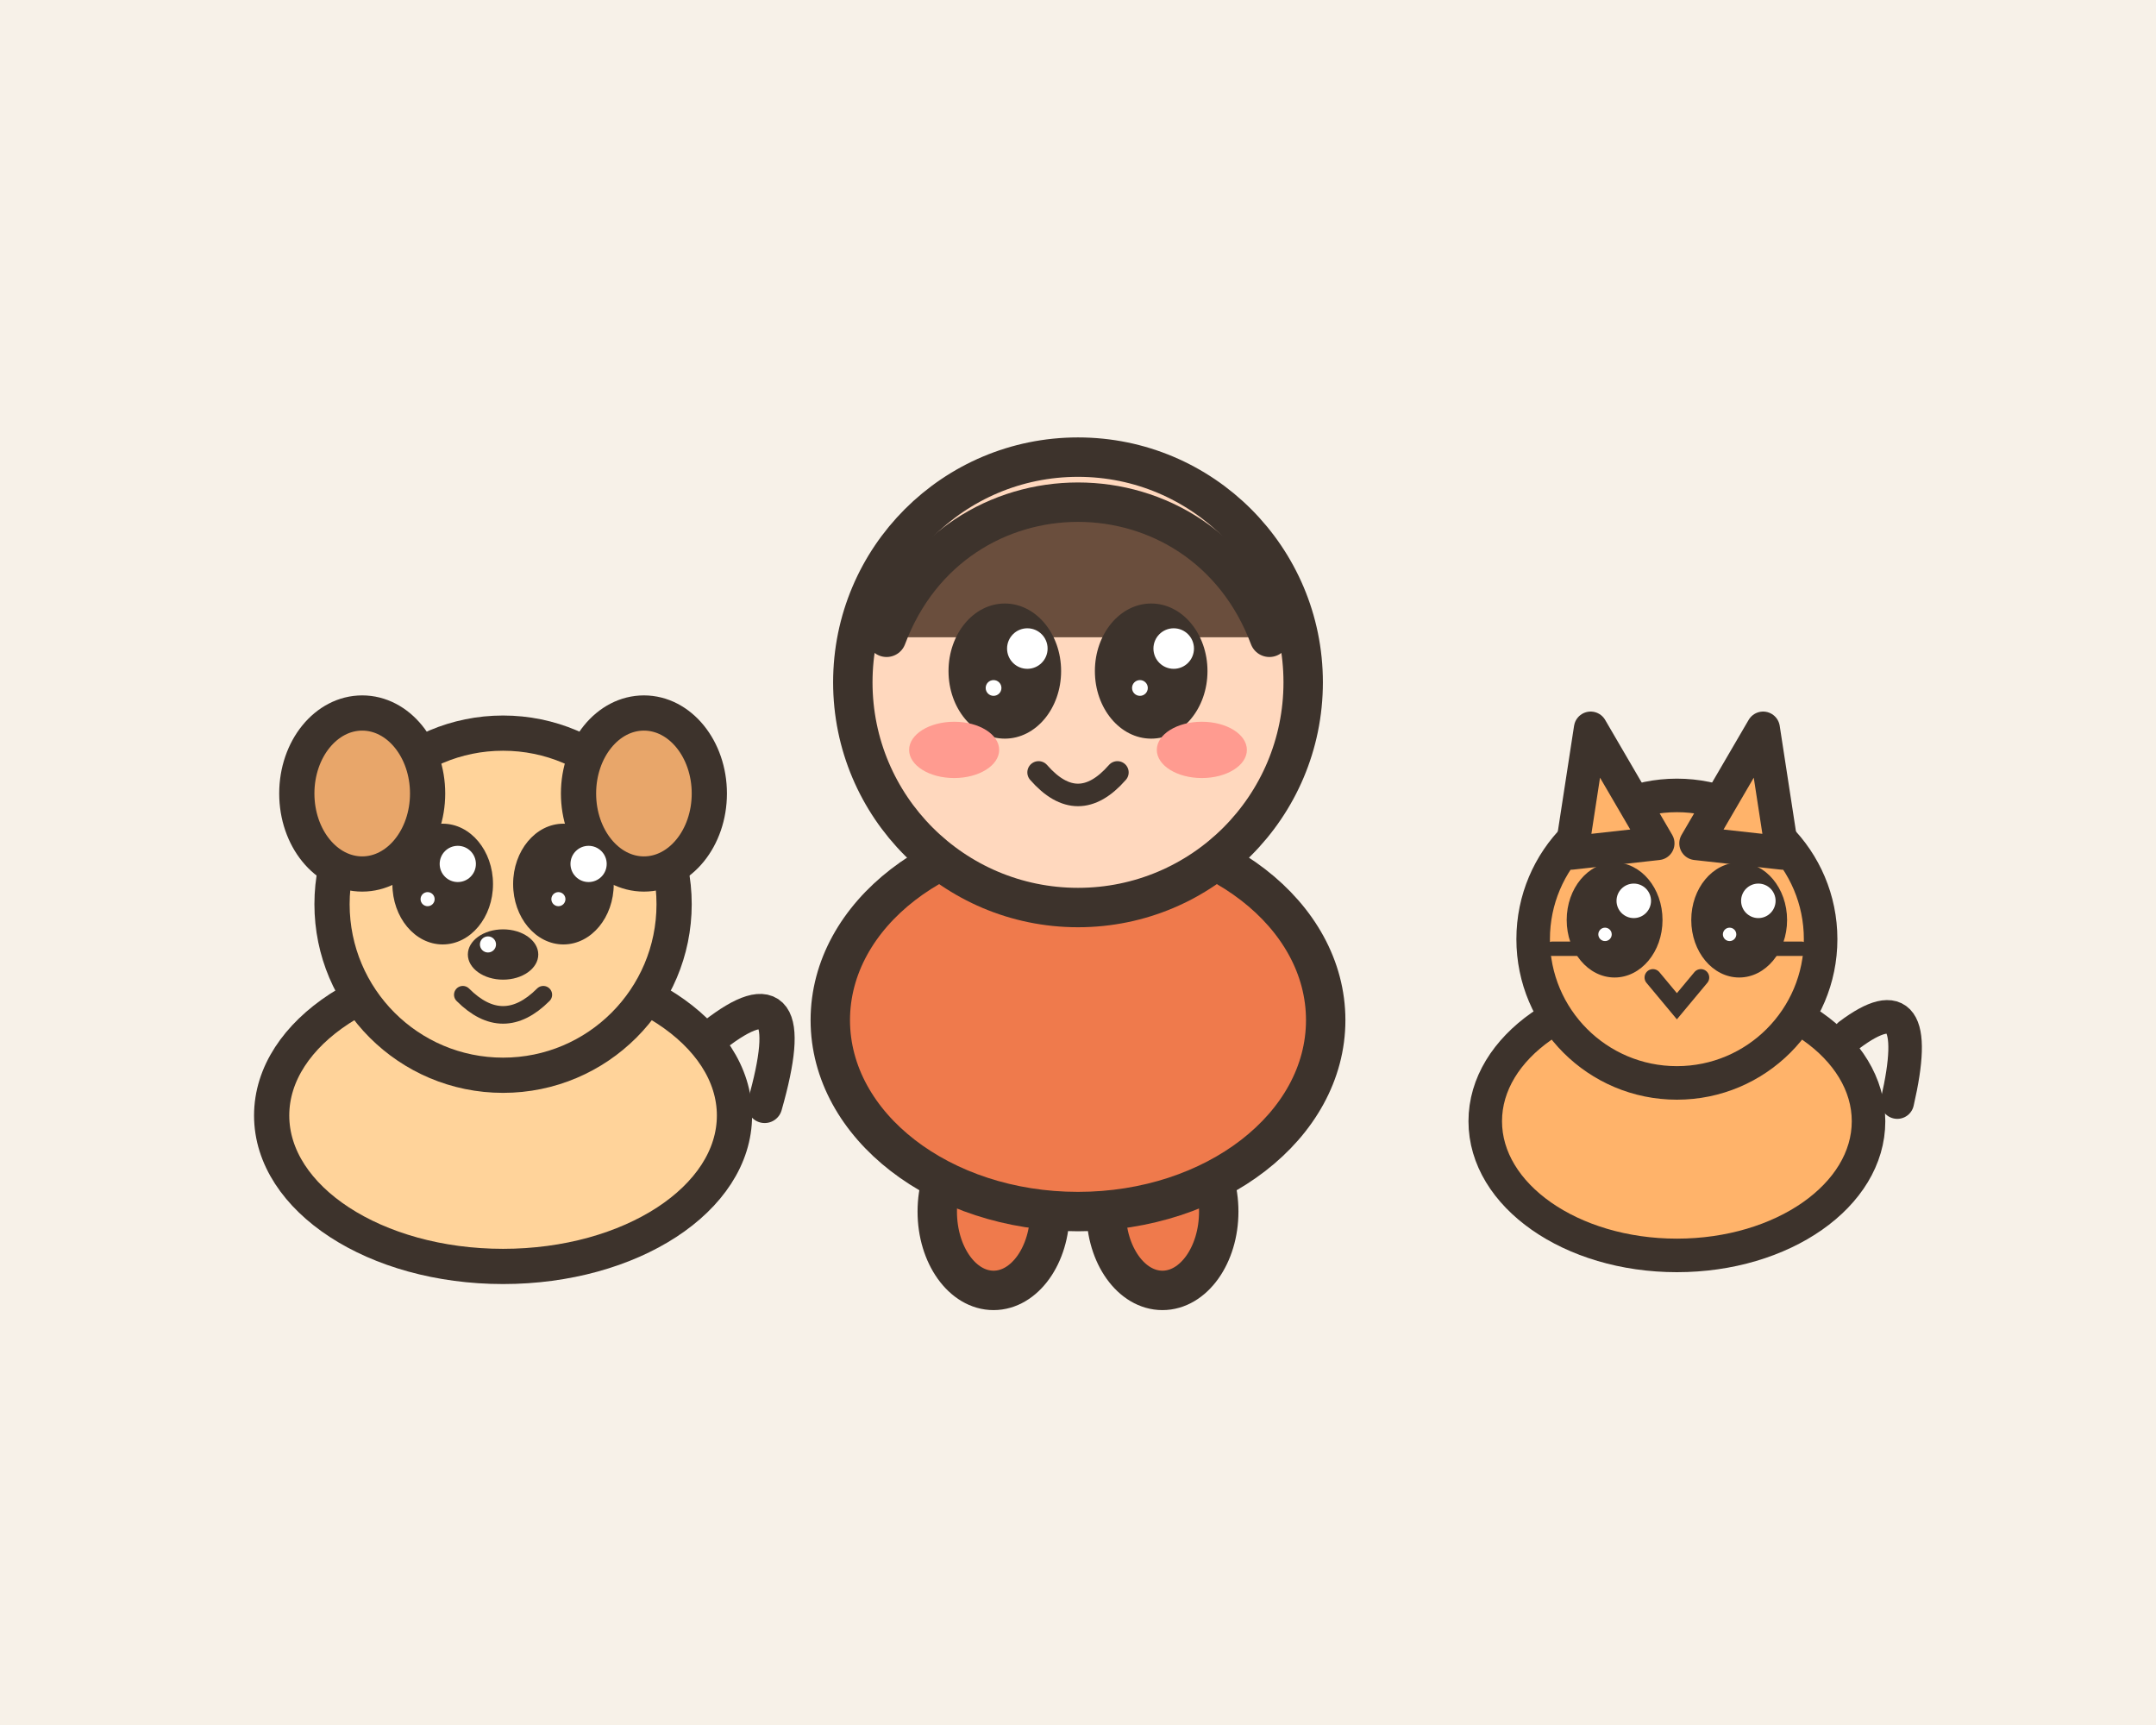
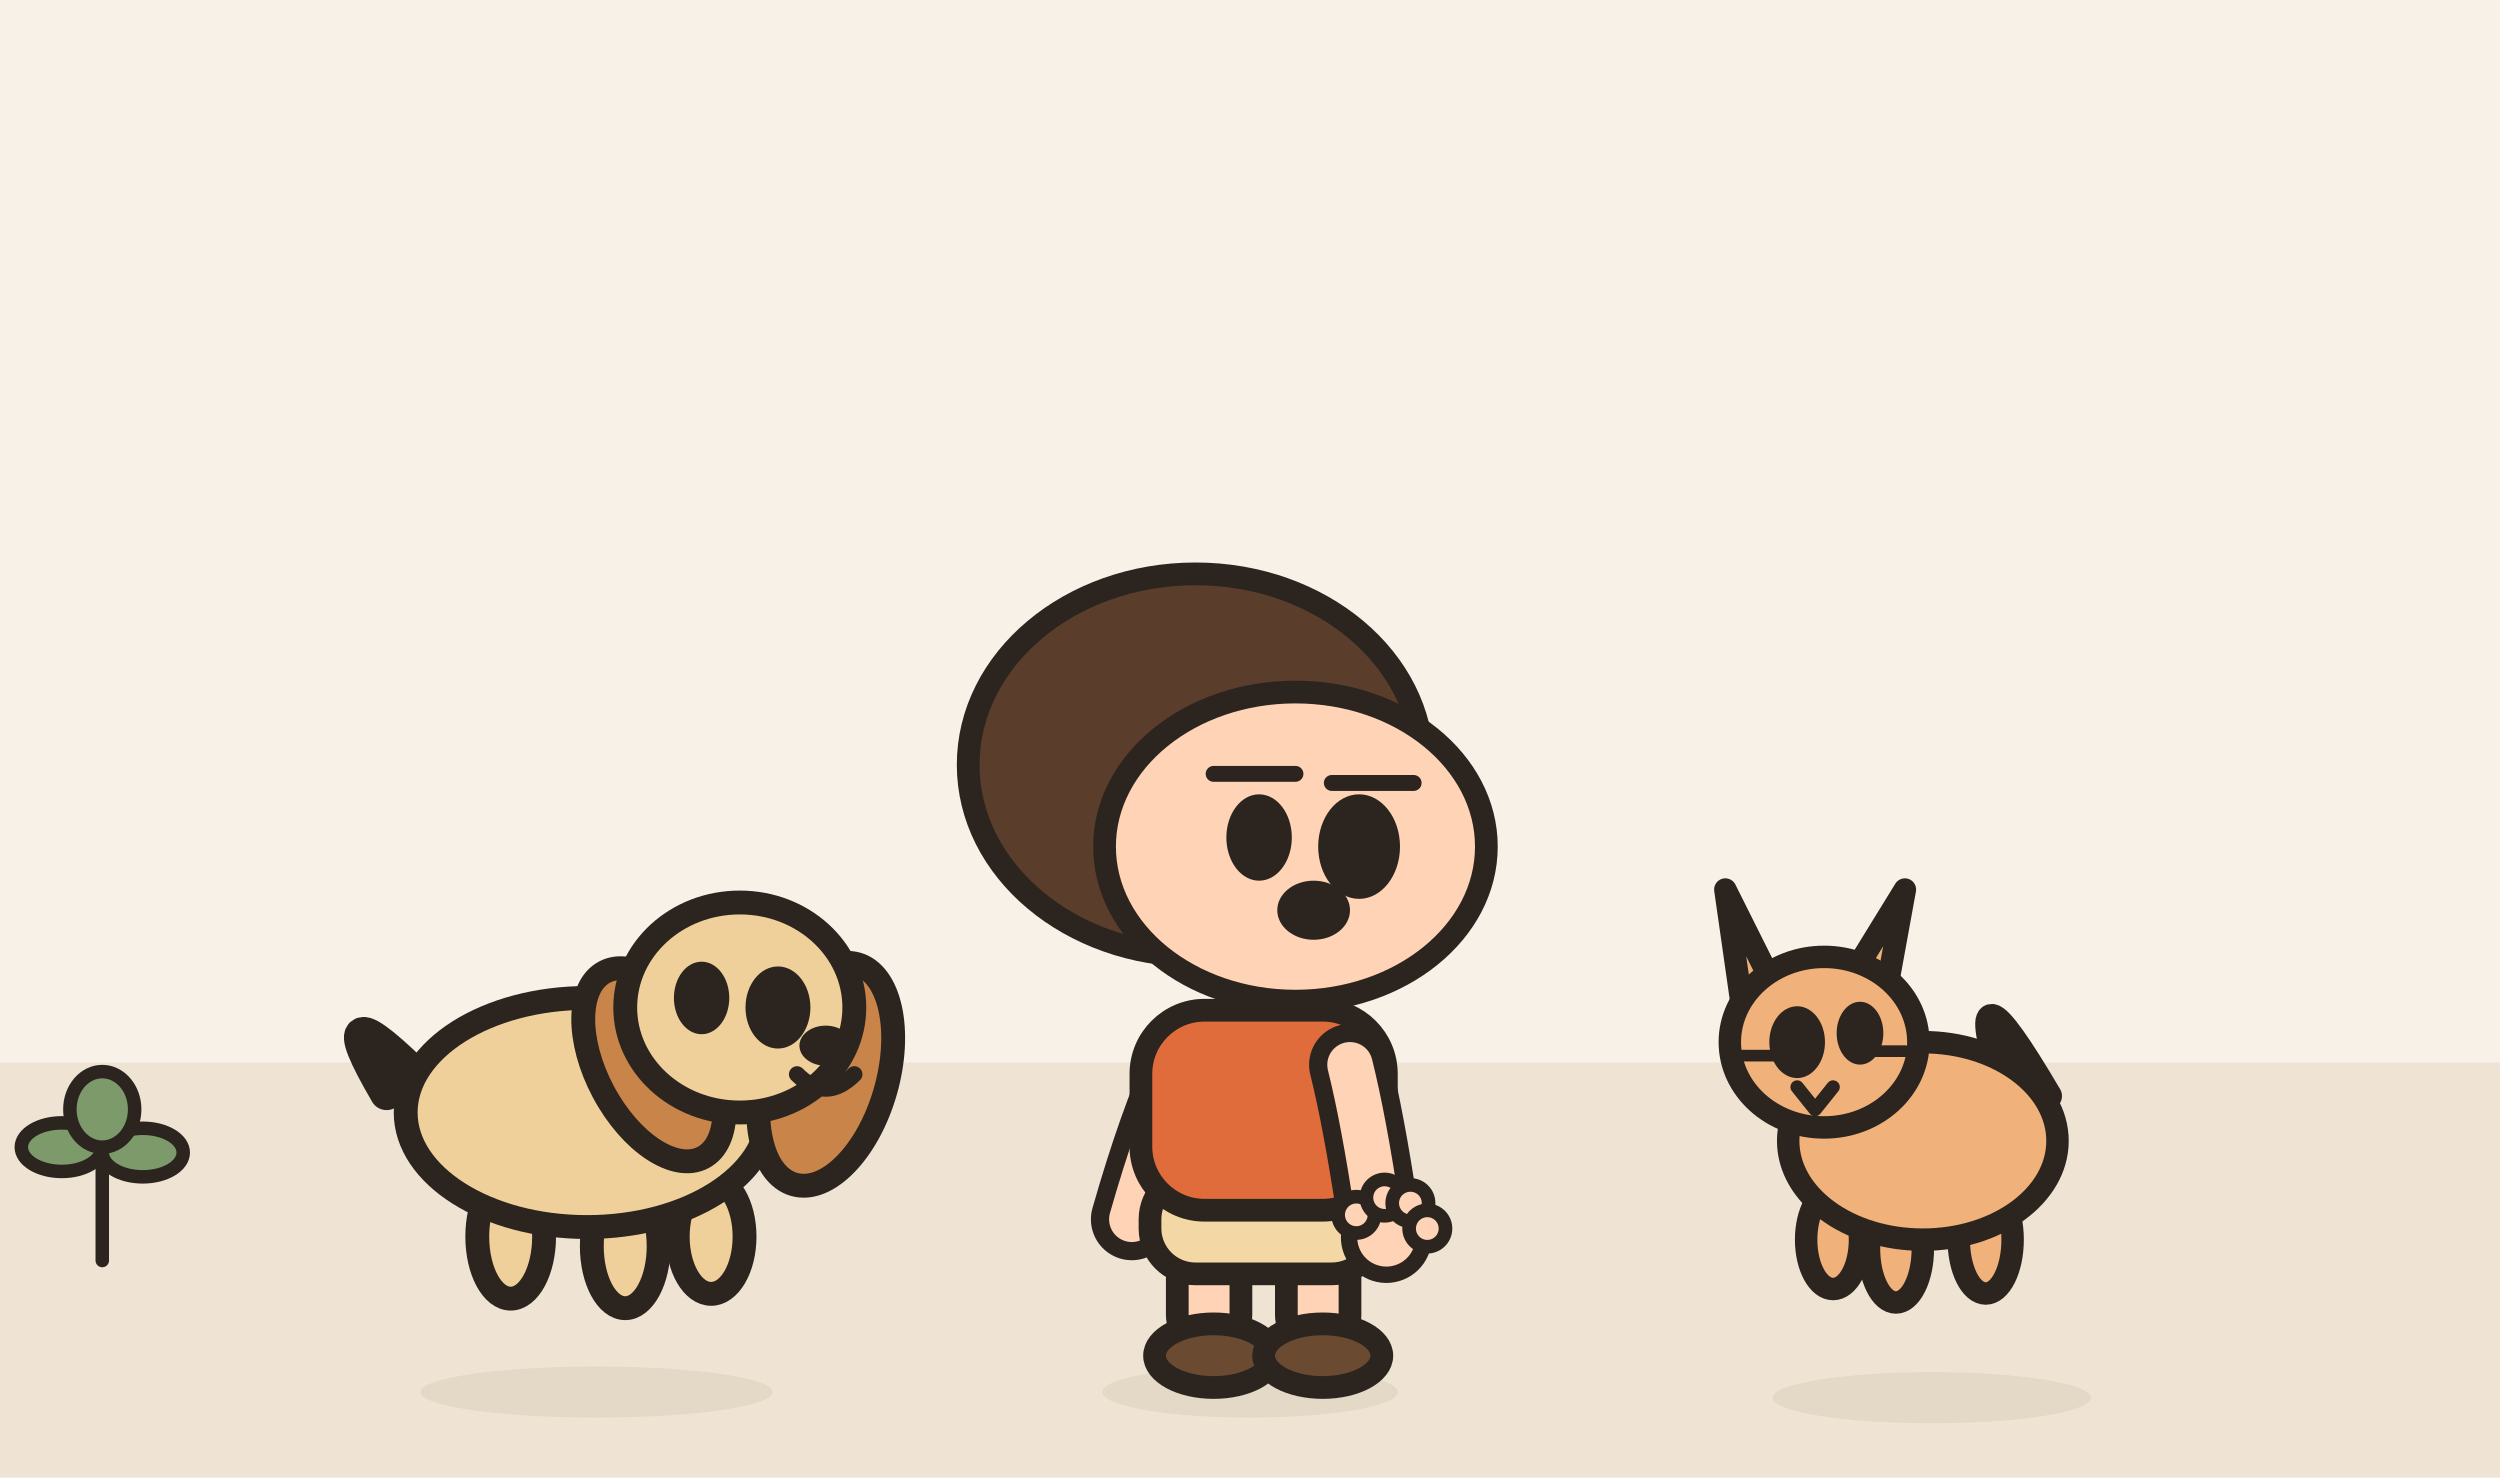
- <svg xmlns="http://www.w3.org/2000/svg" viewBox="0 0 900 720" width="900" height="720">
-   <rect width="900" height="720" fill="#f7f1e8" />
-   <g transform="translate(210 390) scale(2.1)">
-     <ellipse cx="0" cy="36" rx="46" ry="30" fill="#ffd39a" stroke="#3d332c" stroke-width="7" stroke-linecap="round" stroke-linejoin="round" />
-     <circle cx="0" cy="-6" r="34" fill="#ffd39a" stroke="#3d332c" stroke-width="7" stroke-linecap="round" stroke-linejoin="round" />
-     <ellipse cx="-28" cy="-28" rx="13" ry="16" fill="#e8a66a" stroke="#3d332c" stroke-width="7" stroke-linecap="round" stroke-linejoin="round" />
-     <ellipse cx="28" cy="-28" rx="13" ry="16" fill="#e8a66a" stroke="#3d332c" stroke-width="7" stroke-linecap="round" stroke-linejoin="round" />
-     <ellipse cx="-12" cy="-10" rx="10" ry="12" fill="#3d332c" />
-     <ellipse cx="12" cy="-10" rx="10" ry="12" fill="#3d332c" />
-     <circle cx="-9" cy="-14" r="3.6" fill="#fff" />
-     <circle cx="17" cy="-14" r="3.6" fill="#fff" />
-     <circle cx="-15" cy="-7" r="1.4" fill="#fff" />
-     <circle cx="11" cy="-7" r="1.4" fill="#fff" />
-     <ellipse cx="0" cy="4" rx="7" ry="5" fill="#3d332c" />
-     <circle cx="-3" cy="2" r="1.6" fill="#fff" />
-     <path d="M-8 12 Q 0 20 8 12" fill="none" stroke="#3d332c" stroke-width="3.5" stroke-linecap="round" />
-     <path d="M42 20 Q 60 6 52 34" fill="none" stroke="#3d332c" stroke-width="7" stroke-linecap="round" stroke-linejoin="round" />
+ <svg xmlns="http://www.w3.org/2000/svg" viewBox="0 0 880 520" width="880" height="520">
+   <rect width="880" height="520" fill="#f7f1e8" />
+   <rect x="0" y="374" width="880" height="146" fill="#efe4d4" />
+   <g transform="translate(36 400) scale(0.95,0.95)">
+     <path d="M0 46 V 6" fill="none" stroke="#2b241f" stroke-width="5" stroke-linecap="round" stroke-linejoin="round" />
+     <ellipse cx="-15" cy="4" rx="15" ry="9" fill="#7d9a6b" stroke="#2b241f" stroke-width="5" stroke-linecap="round" stroke-linejoin="round" />
+     <ellipse cx="15" cy="6" rx="15" ry="9" fill="#7d9a6b" stroke="#2b241f" stroke-width="5" stroke-linecap="round" stroke-linejoin="round" />
+     <ellipse cx="0" cy="-10" rx="12" ry="14" fill="#7d9a6b" stroke="#2b241f" stroke-width="5" stroke-linecap="round" stroke-linejoin="round" />
  </g>
-   <g transform="translate(450 360) scale(2.35)">
-     <ellipse cx="-32" cy="30" rx="11" ry="15" fill="#ffd8be" stroke="#3d332c" stroke-width="7" stroke-linecap="round" stroke-linejoin="round" />
-     <ellipse cx="32" cy="30" rx="11" ry="15" fill="#ffd8be" stroke="#3d332c" stroke-width="7" stroke-linecap="round" stroke-linejoin="round" />
-     <ellipse cx="-15" cy="62" rx="10" ry="14" fill="#ef7a4c" stroke="#3d332c" stroke-width="7" stroke-linecap="round" stroke-linejoin="round" />
-     <ellipse cx="15" cy="62" rx="10" ry="14" fill="#ef7a4c" stroke="#3d332c" stroke-width="7" stroke-linecap="round" stroke-linejoin="round" />
-     <ellipse cx="0" cy="28" rx="44" ry="34" fill="#ef7a4c" stroke="#3d332c" stroke-width="7" stroke-linecap="round" stroke-linejoin="round" />
-     <circle cx="0" cy="-32" r="40" fill="#ffd8be" stroke="#3d332c" stroke-width="7" stroke-linecap="round" stroke-linejoin="round" />
-     <path d="M-34 -40 C -22 -72, 22 -72, 34 -40" fill="#6a4e3d" stroke="#3d332c" stroke-width="7" stroke-linecap="round" stroke-linejoin="round" />
-     <ellipse cx="-13" cy="-34" rx="10" ry="12" fill="#3d332c" />
-     <ellipse cx="13" cy="-34" rx="10" ry="12" fill="#3d332c" />
-     <circle cx="-9" cy="-38" r="3.6" fill="#fff" />
-     <circle cx="17" cy="-38" r="3.6" fill="#fff" />
-     <circle cx="-15" cy="-31" r="1.4" fill="#fff" />
-     <circle cx="11" cy="-31" r="1.4" fill="#fff" />
-     <ellipse cx="-22" cy="-20" rx="8" ry="5" fill="#ff9b90" />
-     <ellipse cx="22" cy="-20" rx="8" ry="5" fill="#ff9b90" />
-     <path d="M-7 -16 Q 0 -8 7 -16" fill="none" stroke="#3d332c" stroke-width="4" stroke-linecap="round" />
+   <ellipse cx="210" cy="490" rx="62" ry="9" fill="#d9cbb8" opacity=".5" />
+   <ellipse cx="440" cy="490" rx="52" ry="9" fill="#d9cbb8" opacity=".5" />
+   <ellipse cx="680" cy="492" rx="56" ry="9" fill="#d9cbb8" opacity=".5" />
+   <g transform="translate(210 358) scale(1.68,1.68)">
+     <ellipse cx="-18" cy="46" rx="7" ry="13" fill="#f0d09a" stroke="#2b241f" stroke-width="5" stroke-linecap="round" stroke-linejoin="round" />
+     <ellipse cx="6" cy="48" rx="7" ry="13" fill="#f0d09a" stroke="#2b241f" stroke-width="5" stroke-linecap="round" stroke-linejoin="round" />
+     <ellipse cx="24" cy="46" rx="7" ry="12" fill="#f0d09a" stroke="#2b241f" stroke-width="5" stroke-linecap="round" stroke-linejoin="round" />
+     <path d="M-36 14 Q -58 -8 -44 16" fill="none" stroke="#2b241f" stroke-width="7" stroke-linecap="round" stroke-linejoin="round" />
+     <ellipse cx="-2" cy="20" rx="38" ry="24" fill="#f0d09a" stroke="#2b241f" stroke-width="5" stroke-linecap="round" stroke-linejoin="round" />
+     <ellipse cx="12" cy="10" rx="12" ry="22" transform="rotate(-28 12 10)" fill="#c9844a" stroke="#2b241f" stroke-width="5" stroke-linecap="round" stroke-linejoin="round" />
+     <ellipse cx="48" cy="12" rx="13" ry="24" transform="rotate(16 48 12)" fill="#c9844a" stroke="#2b241f" stroke-width="5" stroke-linecap="round" stroke-linejoin="round" />
+     <ellipse cx="30" cy="-2" rx="24" ry="22" fill="#f0d09a" stroke="#2b241f" stroke-width="5" stroke-linecap="round" stroke-linejoin="round" />
+     <ellipse cx="22" cy="-4" rx="5.8" ry="7.6" fill="#2b241f" />
+     <ellipse cx="38" cy="-2" rx="6.8" ry="8.6" fill="#2b241f" />
+     <ellipse cx="48" cy="6" rx="5.5" ry="4.2" fill="#2b241f" />
+     <path d="M42 12 Q 48 18 54 12" fill="none" stroke="#2b241f" stroke-width="3.4" stroke-linecap="round" stroke-linejoin="round" />
  </g>
-   <g transform="translate(700 400) scale(2)">
-     <ellipse cx="0" cy="34" rx="40" ry="28" fill="#ffb36a" stroke="#3d332c" stroke-width="7" stroke-linecap="round" stroke-linejoin="round" />
-     <circle cx="0" cy="-4" r="30" fill="#ffb36a" stroke="#3d332c" stroke-width="7" stroke-linecap="round" stroke-linejoin="round" />
-     <path d="M-22 -22 L -18 -48 L -4 -24 Z" fill="#ffb36a" stroke="#3d332c" stroke-width="7" stroke-linecap="round" stroke-linejoin="round" />
-     <path d="M22 -22 L 18 -48 L 4 -24 Z" fill="#ffb36a" stroke="#3d332c" stroke-width="7" stroke-linecap="round" stroke-linejoin="round" />
-     <ellipse cx="-13" cy="-8" rx="10" ry="12" fill="#3d332c" />
-     <ellipse cx="13" cy="-8" rx="10" ry="12" fill="#3d332c" />
-     <circle cx="-9" cy="-12" r="3.6" fill="#fff" />
-     <circle cx="17" cy="-12" r="3.6" fill="#fff" />
-     <circle cx="-15" cy="-5" r="1.4" fill="#fff" />
-     <circle cx="11" cy="-5" r="1.4" fill="#fff" />
-     <path d="M-5 4 L 0 10 L 5 4" fill="none" stroke="#3d332c" stroke-width="3.5" stroke-linecap="round" />
-     <path d="M-26 -2 H -14" fill="none" stroke="#3d332c" stroke-width="3" stroke-linecap="round" />
-     <path d="M14 -2 H 26" fill="none" stroke="#3d332c" stroke-width="3" stroke-linecap="round" />
-     <path d="M36 16 Q 52 4 46 30" fill="none" stroke="#3d332c" stroke-width="7" stroke-linecap="round" stroke-linejoin="round" />
+   <g transform="translate(440 282) scale(1.6,1.6)">
+     <path d="M-14 58 Q -20 71 -26 92" fill="none" stroke="#2b241f" stroke-width="18" stroke-linecap="round" />
+     <path d="M-14 58 Q -20 71 -26 92" fill="none" stroke="#ffd3b5" stroke-width="10" stroke-linecap="round" />
+     <rect x="-16" y="98" width="14" height="22" rx="7" fill="#ffd3b5" stroke="#2b241f" stroke-width="5" stroke-linecap="round" stroke-linejoin="round" />
+     <rect x="8" y="98" width="14" height="22" rx="7" fill="#ffd3b5" stroke="#2b241f" stroke-width="5" stroke-linecap="round" stroke-linejoin="round" />
+     <ellipse cx="-8" cy="122" rx="13" ry="7" fill="#6b4a32" stroke="#2b241f" stroke-width="5" stroke-linecap="round" stroke-linejoin="round" />
+     <ellipse cx="16" cy="122" rx="13" ry="7" fill="#6b4a32" stroke="#2b241f" stroke-width="5" stroke-linecap="round" stroke-linejoin="round" />
+     <rect x="-22" y="82" width="50" height="22" rx="10" fill="#f3d7a4" stroke="#2b241f" stroke-width="5" stroke-linecap="round" stroke-linejoin="round" />
+     <rect x="-24" y="46" width="54" height="44" rx="14" fill="#e06c3c" stroke="#2b241f" stroke-width="5" stroke-linecap="round" stroke-linejoin="round" />
+     <ellipse cx="-12" cy="-8" rx="50" ry="42" fill="#5a3d2b" stroke="#2b241f" stroke-width="5" stroke-linecap="round" stroke-linejoin="round" />
+     <ellipse cx="10" cy="10" rx="42" ry="34" fill="#ffd3b5" stroke="#2b241f" stroke-width="5" stroke-linecap="round" stroke-linejoin="round" />
+     <ellipse cx="2" cy="8" rx="7.2" ry="9.5" fill="#2b241f" />
+     <ellipse cx="24" cy="10" rx="9" ry="11.5" fill="#2b241f" />
+     <path d="M-8 -6 H 10" fill="none" stroke="#2b241f" stroke-width="3.5" stroke-linecap="round" stroke-linejoin="round" />
+     <path d="M18 -4 H 36" fill="none" stroke="#2b241f" stroke-width="3.5" stroke-linecap="round" stroke-linejoin="round" />
+     <ellipse cx="14" cy="24" rx="8" ry="6.5" fill="#2b241f" />
+     <path d="M22 58 Q 25 70 28 90" fill="none" stroke="#2b241f" stroke-width="18" stroke-linecap="round" />
+     <path d="M22 58 Q 25 70 28 90" fill="none" stroke="#ffd3b5" stroke-width="10" stroke-linecap="round" />
+     <g transform="translate(30 96) rotate(12)">
+       <circle r="8.2" fill="#ffd3b5" stroke="#2b241f" stroke-width="3.6" stroke-linecap="round" stroke-linejoin="round" />
+       <circle cx="-7.5" cy="-3.5" r="4" fill="#ffd3b5" stroke="#2b241f" stroke-width="3" stroke-linecap="round" stroke-linejoin="round" />
+       <circle cx="-2.2" cy="-8.5" r="4" fill="#ffd3b5" stroke="#2b241f" stroke-width="3" stroke-linecap="round" stroke-linejoin="round" />
+       <circle cx="3.6" cy="-8.5" r="4" fill="#ffd3b5" stroke="#2b241f" stroke-width="3" stroke-linecap="round" stroke-linejoin="round" />
+       <circle cx="8.4" cy="-3.8" r="4" fill="#ffd3b5" stroke="#2b241f" stroke-width="3" stroke-linecap="round" stroke-linejoin="round" />
+     </g>
+   </g>
+   <g transform="translate(680 370) scale(-1.58,1.58)">
+     <ellipse cx="-12" cy="42" rx="6" ry="12" fill="#f0b27a" stroke="#2b241f" stroke-width="5" stroke-linecap="round" stroke-linejoin="round" />
+     <ellipse cx="8" cy="44" rx="6" ry="12" fill="#f0b27a" stroke="#2b241f" stroke-width="5" stroke-linecap="round" stroke-linejoin="round" />
+     <ellipse cx="22" cy="42" rx="6" ry="11" fill="#f0b27a" stroke="#2b241f" stroke-width="5" stroke-linecap="round" stroke-linejoin="round" />
+     <path d="M-26 10 Q -6 -24 -16 8" fill="none" stroke="#2b241f" stroke-width="6" stroke-linecap="round" stroke-linejoin="round" />
+     <ellipse cx="2" cy="20" rx="30" ry="22" fill="#f0b27a" stroke="#2b241f" stroke-width="5" stroke-linecap="round" stroke-linejoin="round" />
+     <path d="M10 -14 L 6 -36 L 22 -10 Z" fill="#f0b27a" stroke="#2b241f" stroke-width="5" stroke-linecap="round" stroke-linejoin="round" />
+     <path d="M34 -12 L 46 -36 L 42 -8 Z" fill="#f0b27a" stroke="#2b241f" stroke-width="5" stroke-linecap="round" stroke-linejoin="round" />
+     <ellipse cx="24" cy="-2" rx="21" ry="19" fill="#f0b27a" stroke="#2b241f" stroke-width="5" stroke-linecap="round" stroke-linejoin="round" />
+     <ellipse cx="16" cy="-4" rx="5.2" ry="7" fill="#2b241f" />
+     <ellipse cx="30" cy="-2" rx="6.2" ry="8" fill="#2b241f" />
+     <path d="M22 8 L 26 13 L 30 8" fill="none" stroke="#2b241f" stroke-width="3" stroke-linecap="round" stroke-linejoin="round" />
+     <path d="M6 0 H 13 M 34 1 H 43" fill="none" stroke="#2b241f" stroke-width="2.6" stroke-linecap="round" stroke-linejoin="round" />
  </g>
</svg>
